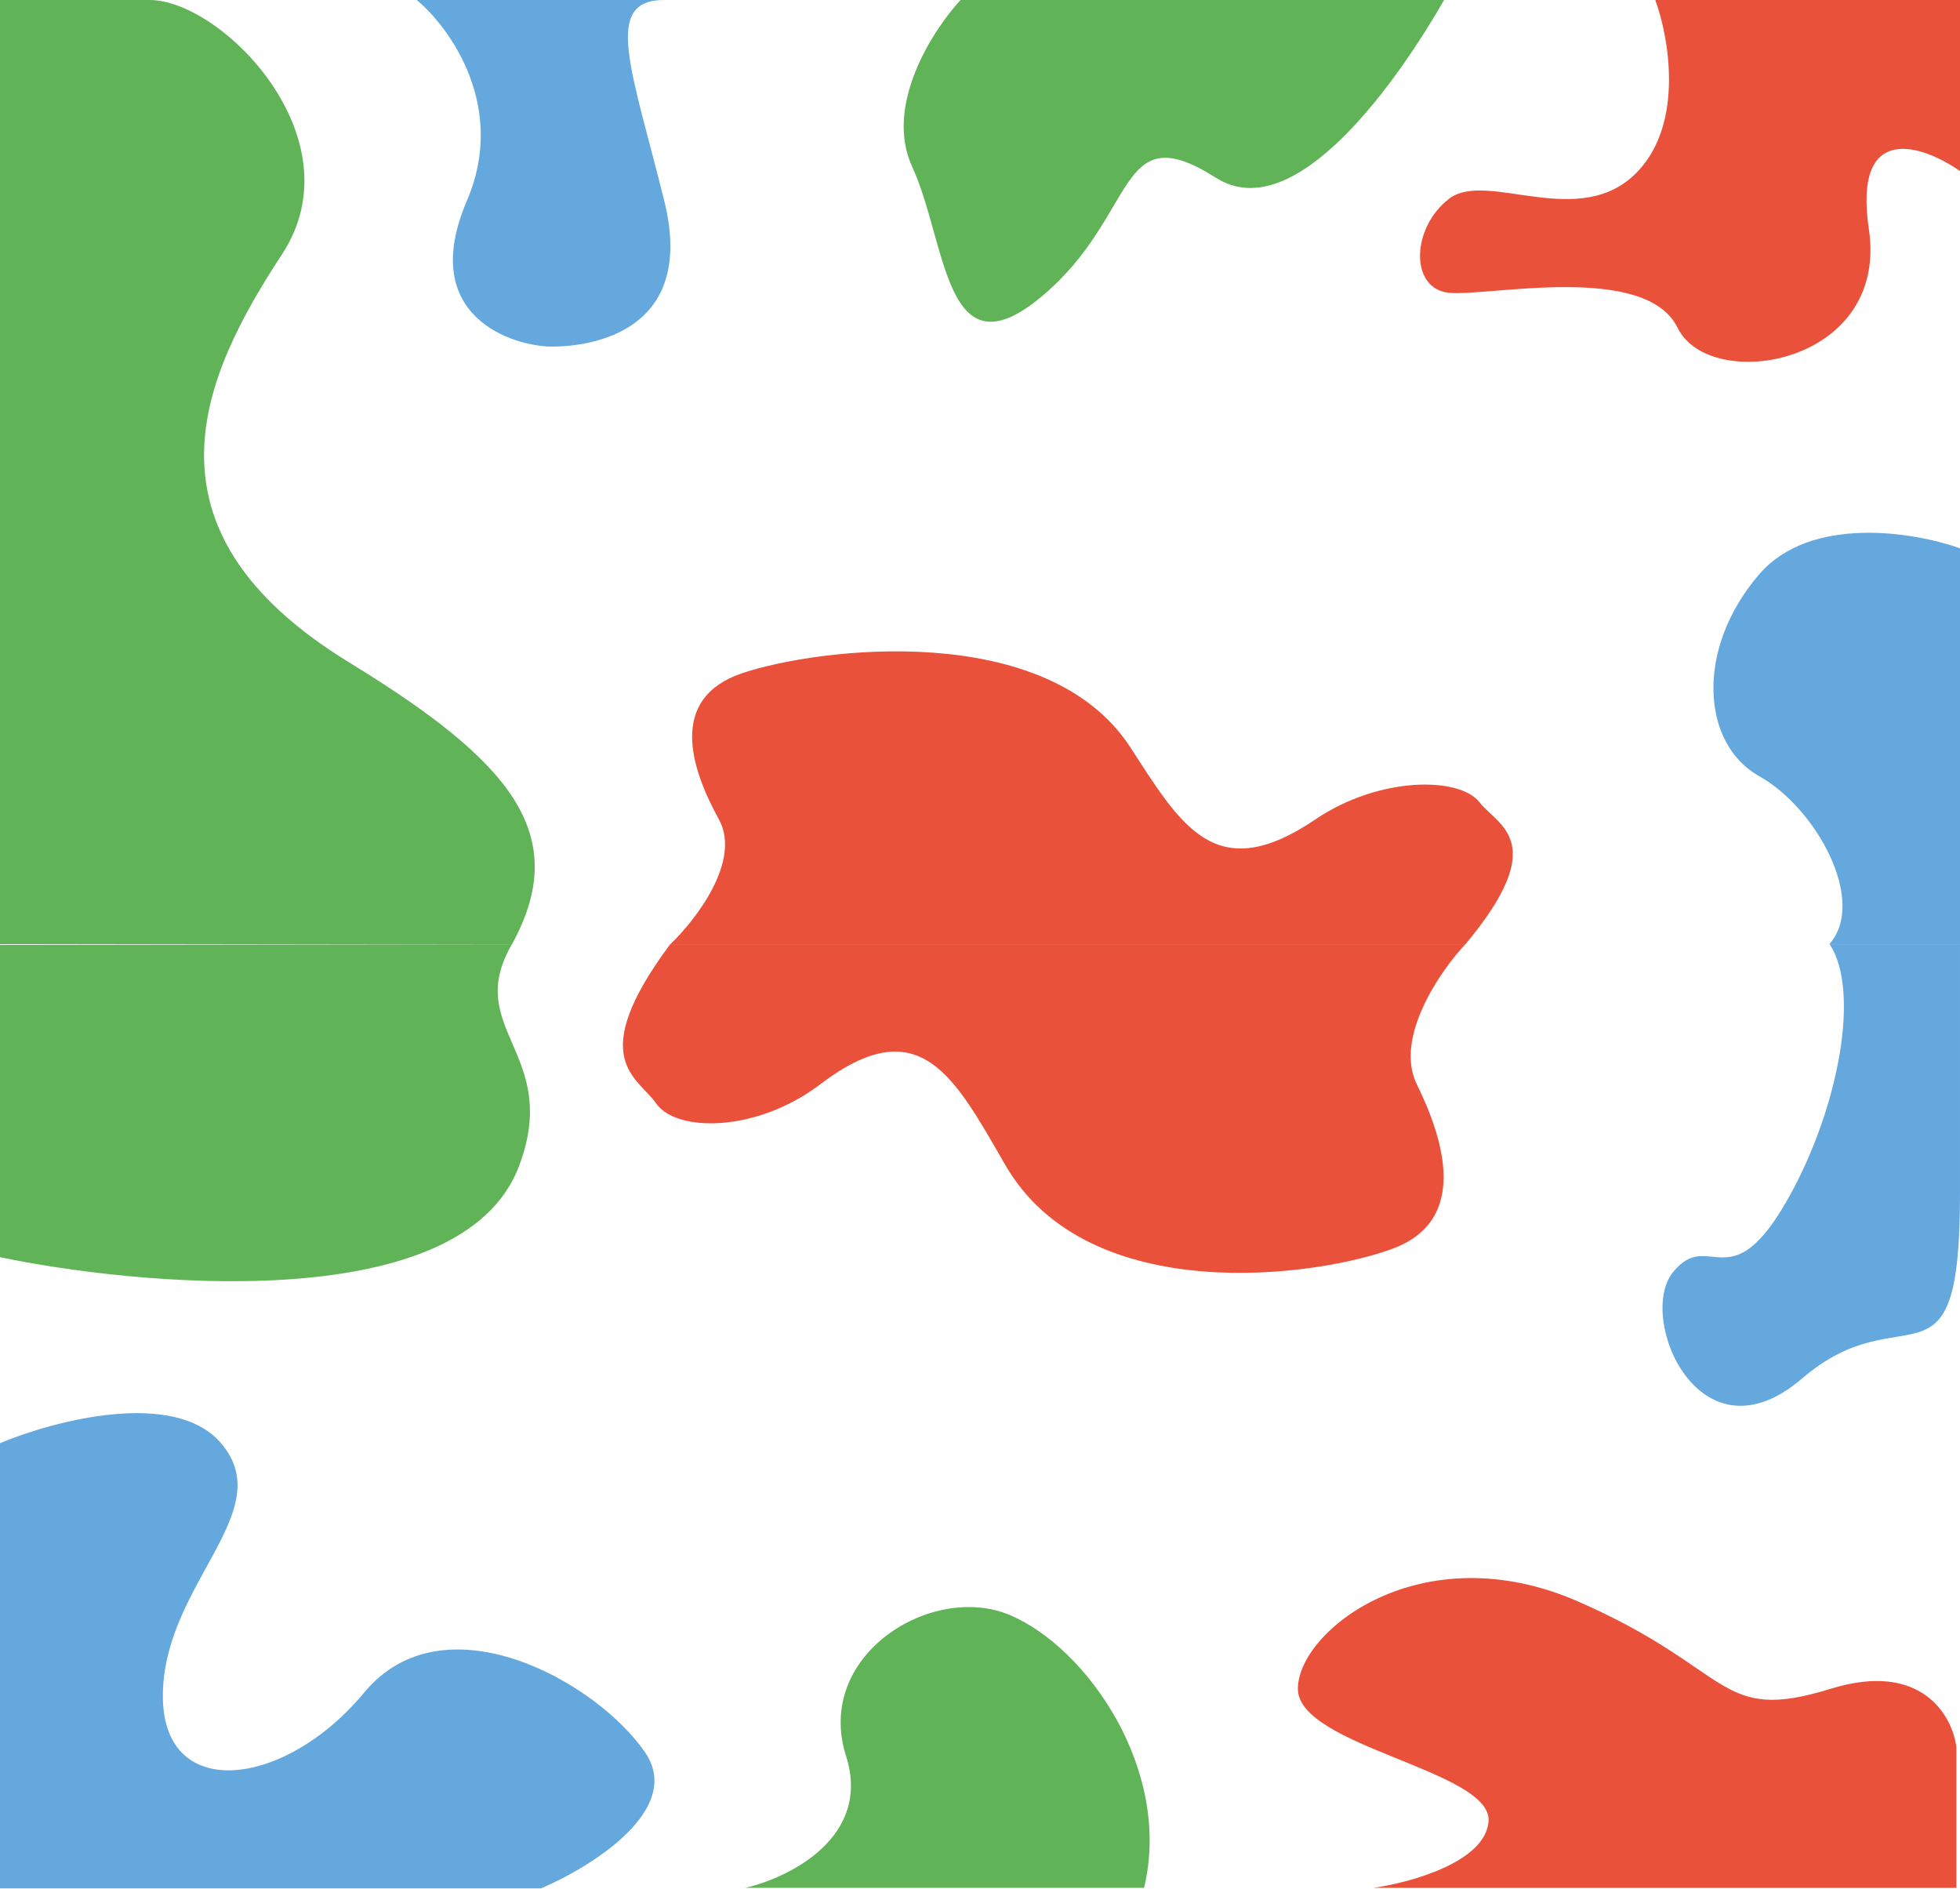
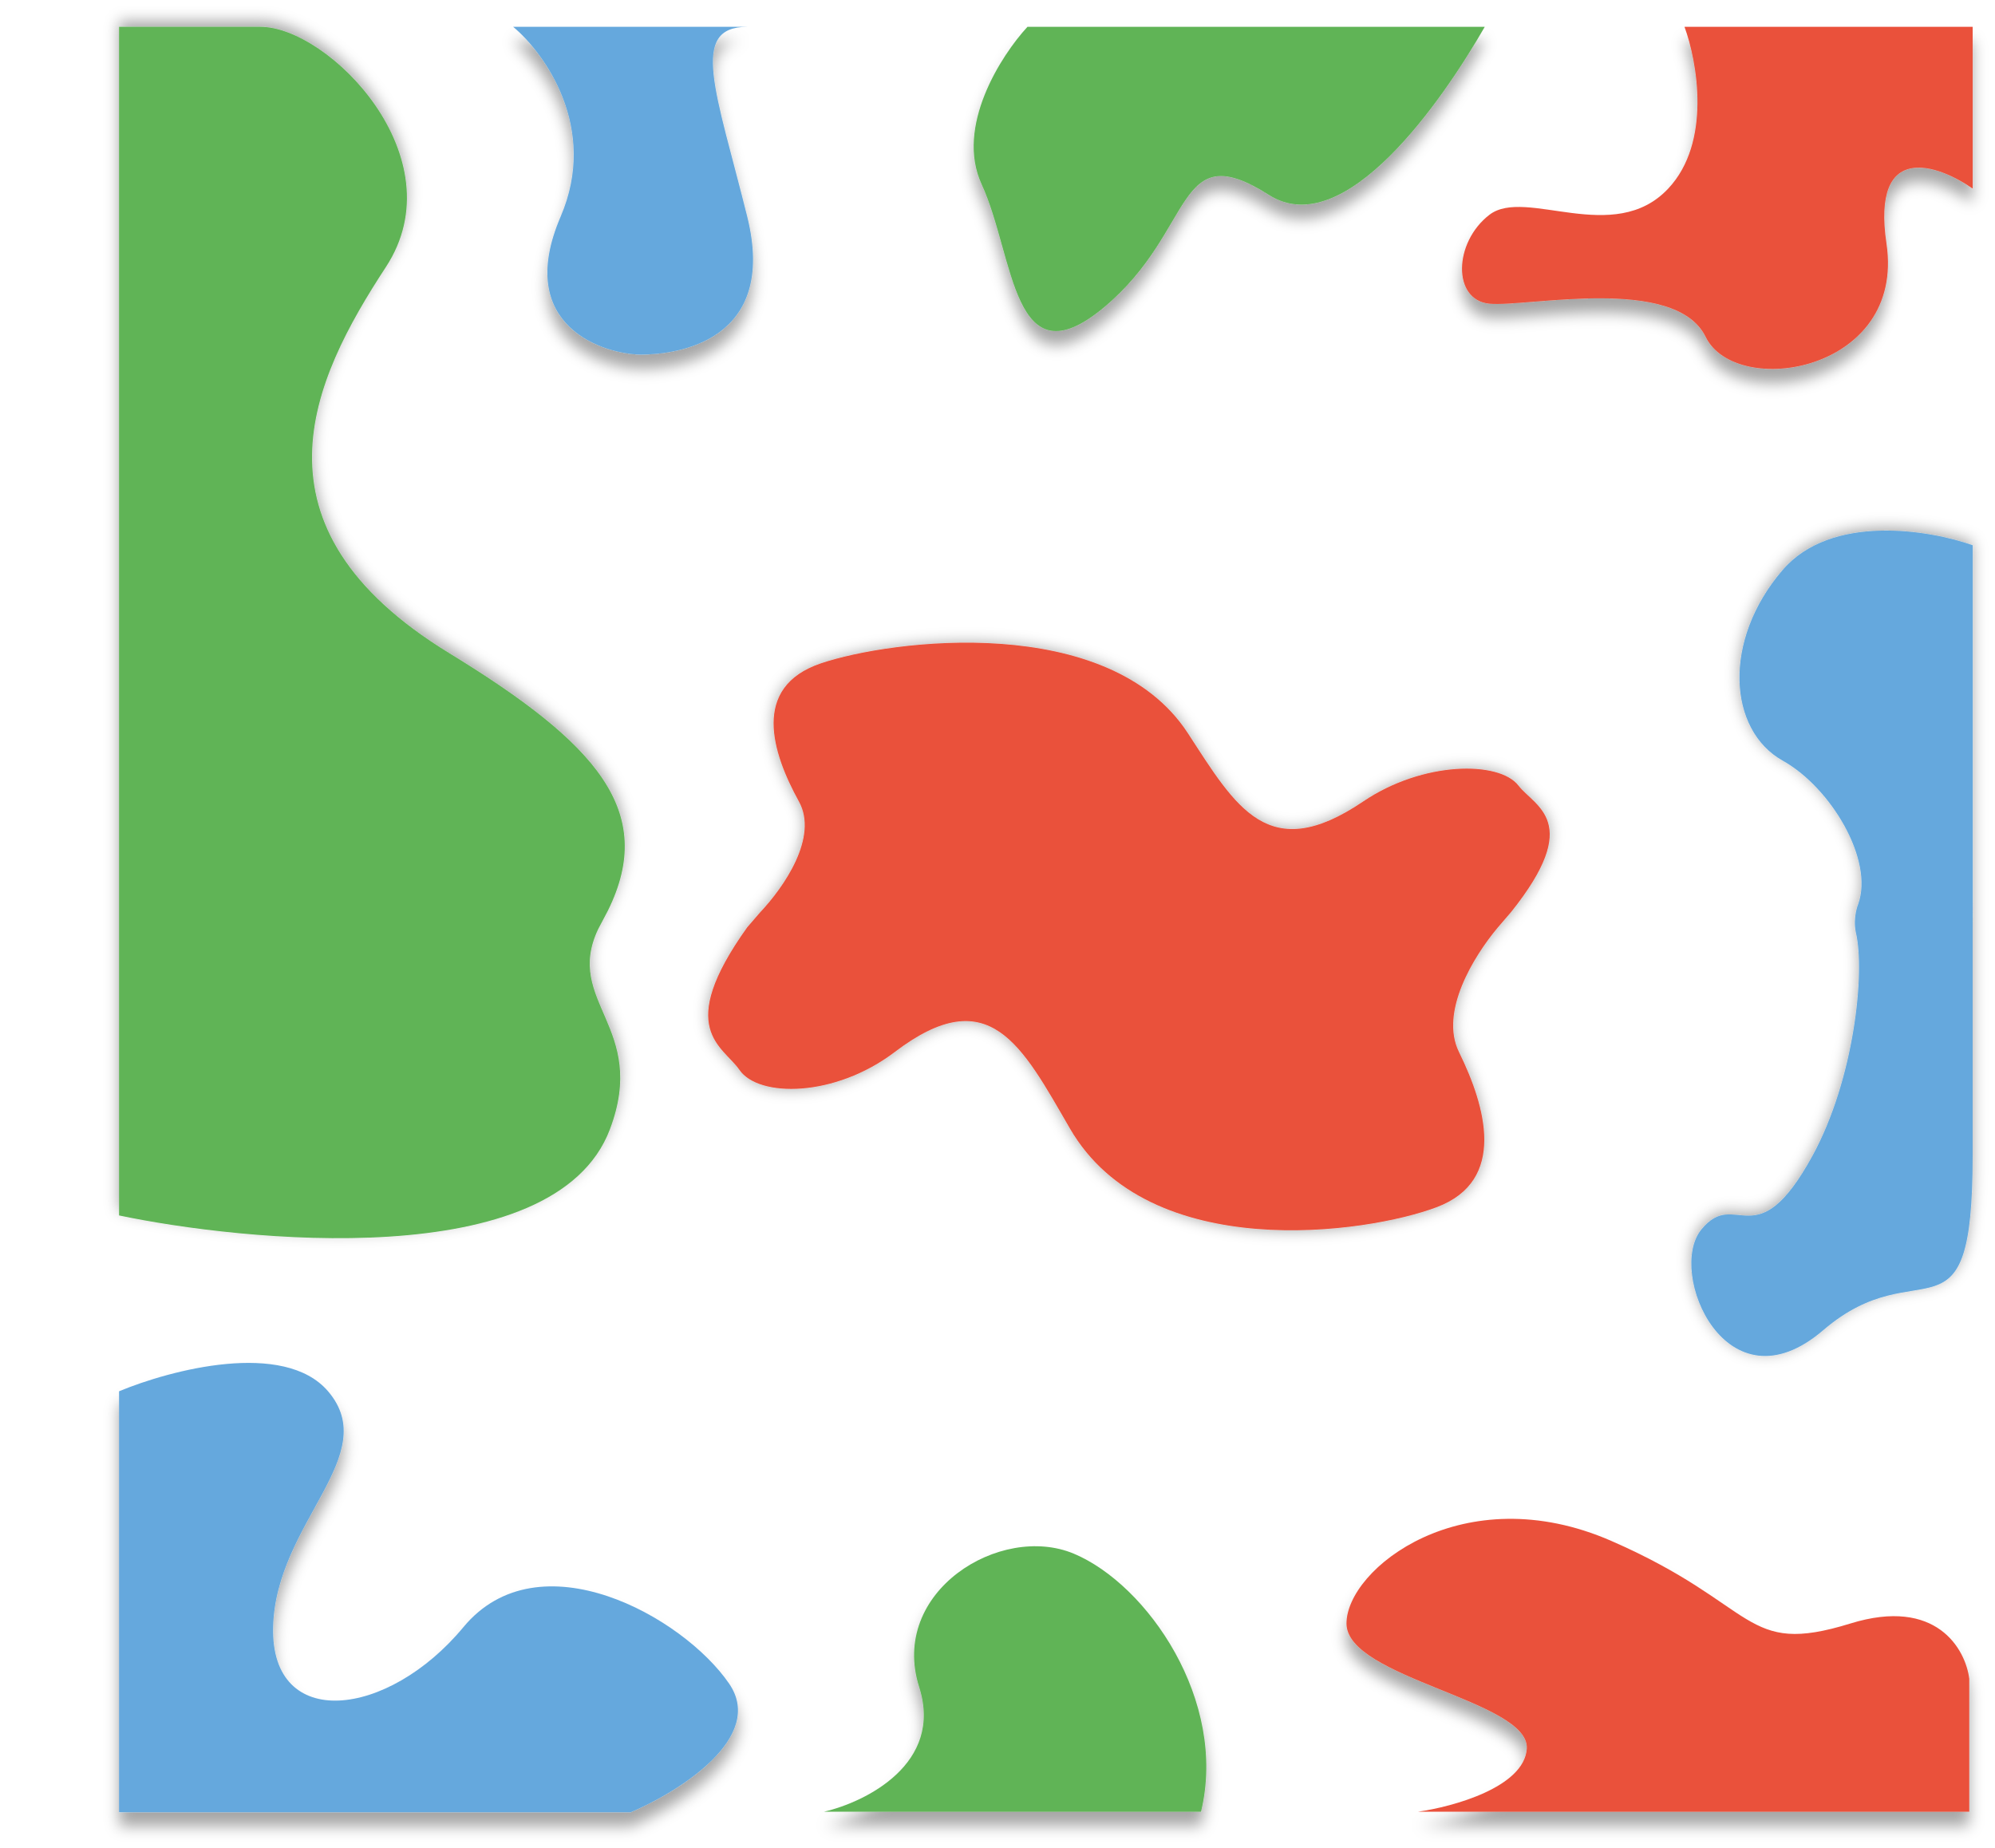
- <svg xmlns="http://www.w3.org/2000/svg" id="Layer_1" data-name="Layer 1" width="1312.19" height="1264" viewBox="0 0 1312.19 1264">
+ <svg xmlns="http://www.w3.org/2000/svg" id="Layer_1" data-name="Layer 1" width="1412.28" height="1308" viewBox="0 0 1412.28 1308">
  <defs>
    <style>
      .cls-1 {
+         filter: url(#drop-shadow-4);
+       }
+ 
+       .cls-1, .cls-2, .cls-3 {
+         fill: #60b457;
+       }
+ 
+       .cls-2 {
+         filter: url(#drop-shadow-7);
+       }
+ 
+       .cls-4 {
+         filter: url(#drop-shadow-8);
+       }
+ 
+       .cls-4, .cls-5, .cls-6 {
+         fill: #ea513b;
+       }
+ 
+       .cls-7 {
+         filter: url(#drop-shadow-3);
+       }
+ 
+       .cls-7, .cls-8, .cls-9 {
        fill: #65a8dd;
      }

-       .cls-2 {
-         fill: #ea513b;
+       .cls-5 {
+         filter: url(#drop-shadow-6);
+       }
+ 
+       .cls-8 {
+         filter: url(#drop-shadow-9);
      }

      .cls-3 {
-         fill: #60b457;
+         filter: url(#drop-shadow-2);
+       }
+ 
+       .cls-9 {
+         filter: url(#drop-shadow-5);
+       }
+ 
+       .cls-6 {
+         filter: url(#drop-shadow-1);
      }
    </style>
+     <filter id="drop-shadow-1" filterUnits="userSpaceOnUse">
+       <feOffset dx="0" dy="10" />
+       <feGaussianBlur result="blur" stdDeviation="5" />
+       <feFlood flood-color="#000" flood-opacity=".35" />
+       <feComposite in2="blur" operator="in" />
+       <feComposite in="SourceGraphic" />
+     </filter>
+     <filter id="drop-shadow-2" filterUnits="userSpaceOnUse">
+       <feOffset dx="0" dy="10" />
+       <feGaussianBlur result="blur-2" stdDeviation="5" />
+       <feFlood flood-color="#000" flood-opacity=".35" />
+       <feComposite in2="blur-2" operator="in" />
+       <feComposite in="SourceGraphic" />
+     </filter>
+     <filter id="drop-shadow-3" filterUnits="userSpaceOnUse">
+       <feOffset dx="0" dy="10" />
+       <feGaussianBlur result="blur-3" stdDeviation="5" />
+       <feFlood flood-color="#000" flood-opacity=".35" />
+       <feComposite in2="blur-3" operator="in" />
+       <feComposite in="SourceGraphic" />
+     </filter>
+     <filter id="drop-shadow-4" filterUnits="userSpaceOnUse">
+       <feOffset dx="0" dy="-4" />
+       <feGaussianBlur result="blur-4" stdDeviation="5" />
+       <feFlood flood-color="#000" flood-opacity=".35" />
+       <feComposite in2="blur-4" operator="in" />
+       <feComposite in="SourceGraphic" />
+     </filter>
+     <filter id="drop-shadow-5" filterUnits="userSpaceOnUse">
+       <feOffset dx="0" dy="10" />
+       <feGaussianBlur result="blur-5" stdDeviation="5" />
+       <feFlood flood-color="#000" flood-opacity=".35" />
+       <feComposite in2="blur-5" operator="in" />
+       <feComposite in="SourceGraphic" />
+     </filter>
+     <filter id="drop-shadow-6" filterUnits="userSpaceOnUse">
+       <feOffset dx="0" dy="0" />
+       <feGaussianBlur result="blur-6" stdDeviation="5" />
+       <feFlood flood-color="#000" flood-opacity=".35" />
+       <feComposite in2="blur-6" operator="in" />
+       <feComposite in="SourceGraphic" />
+     </filter>
+     <filter id="drop-shadow-7" filterUnits="userSpaceOnUse">
+       <feOffset dx="0" dy="10" />
+       <feGaussianBlur result="blur-7" stdDeviation="5" />
+       <feFlood flood-color="#000" flood-opacity=".35" />
+       <feComposite in2="blur-7" operator="in" />
+       <feComposite in="SourceGraphic" />
+     </filter>
+     <filter id="drop-shadow-8" filterUnits="userSpaceOnUse">
+       <feOffset dx="0" dy="10" />
+       <feGaussianBlur result="blur-8" stdDeviation="5" />
+       <feFlood flood-color="#000" flood-opacity=".35" />
+       <feComposite in2="blur-8" operator="in" />
+       <feComposite in="SourceGraphic" />
+     </filter>
+     <filter id="drop-shadow-9" filterUnits="userSpaceOnUse">
+       <feOffset dx="0" dy="-2" />
+       <feGaussianBlur result="blur-9" stdDeviation="5" />
+       <feFlood flood-color="#000" flood-opacity=".35" />
+       <feComposite in2="blur-9" operator="in" />
+       <feComposite in="SourceGraphic" />
+     </filter>
  </defs>
-   <path class="cls-3" d="m0,632V0h100.12c48.33,0,139.51,92.51,88.78,170.06-52.28,79.91-102.07,183.45,44.88,273.36,107.52,65.78,149.61,114.67,109,188.58H0Z" />
-   <path class="cls-2" d="m481.29,548.47c15.2,27.54-15.33,67.16-32.49,83.53h532.33c57.49-68.84,21.5-79.34,9.5-94.87-13.5-17.49-67.39-17.48-109.96,11.33-66.98,45.33-89.83,4.2-123.96-48.28-55.98-86.05-210.43-66.32-259.92-49.53-49.48,16.79-34.49,63.39-15.49,97.81Z" />
-   <path class="cls-1" d="m1177.69,384.5c34.4-40,104-28.33,134.5-17.5v265h-87.5c25.5-28.5-8.5-91-47-112.5s-43-85,0-135Z" />
-   <path class="cls-2" d="m1096.69,114.5c30.8-32.8,20.5-90,11.5-114.5h204v114.5c-24.83-17.33-71.8-33.8-61,39,13.5,91-106.5,110-128,66s-126.5-21-153-23.5-25.5-43.5,0-63c25.5-19.5,88,22.5,126.5-18.5Z" />
-   <path class="cls-3" d="m610.65,111.5c-18.8-40.8,13.78-91.33,32.41-111.5h323.73c-29.58,51.67-99.26,153-152.75,119-66.85-42.5-51.46,25-116.69,79.5s-63.21-36-86.71-87Z" />
-   <path class="cls-1" d="m312.62,134.27c26.9-62.63-11.21-115.6-33.62-134.27h165.68c-41.42,0-21.93,46.02,0,134.27,21.93,88.24-49.7,97.73-75.04,97.73s-90.64-19.45-57.01-97.73Z" />
-   <path class="cls-3" d="m0,780.5v-148l342.78-.5c-33.28,56.96,33.22,73,4.72,148.5-39,103.32-262,79-347.5,61v-61Z" />
-   <path class="cls-1" d="m0,1264v-298c36.35-15.17,116.83-36.4,147.96,0,38.91,45.5-37.2,93-38.91,167s81.25,64.5,134.7,0c53.45-64.5,155.65-7.5,188.15,40,26,38-35.64,76.5-69.7,91H0Z" />
-   <path class="cls-2" d="m948.54,725.76c-15.2-30.91,15.33-75.39,32.49-93.76H448.7c-57.48,77.27-21.49,89.05-9.5,106.49,13.51,19.63,67.39,19.63,109.97-12.72,66.98-50.89,89.83-4.71,123.96,54.19,55.98,96.59,210.43,74.45,259.92,55.6,49.48-18.85,34.48-71.15,15.49-109.78Z" />
-   <path class="cls-3" d="m566.43,1175.47c17.2,54.09-37.83,81.34-67.5,88.2h267c19-78.54-38-160.85-90-182.69-52-21.84-131,26.88-109.5,94.49Z" />
-   <path class="cls-2" d="m996.57,1219.1c-1.98,27.25-52.28,41.06-77.19,44.57h390.4v-94.18c-2.64-20.88-23.16-57.94-84.12-39.1-76.2,23.55-64.32-12.61-169.22-58.44-104.9-45.83-187.53,19.76-187.53,58.44s130.13,54.66,127.66,88.72Z" />
-   <path class="cls-1" d="m1198.84,799.16c32.25-59.07,46.64-136.05,26.08-167.16h87.26v167.16c0,140.49-36.99,64.61-105.75,123.57s-110.97-41.02-86.31-71.27c24.66-30.25,38.41,21.54,78.72-52.3Z" />
+   <path class="cls-6" d="m1180.97,133.5c30.8-32.8,20.5-90,11.5-114.5h204v114.5c-24.83-17.33-71.8-33.8-61,39,13.5,91-106.5,110-128,66s-126.5-21-153-23.5-25.5-43.5,0-63,88,22.5,126.5-18.5Z" />
+   <path class="cls-3" d="m694.93,130.5c-18.8-40.8,13.78-91.33,32.41-111.5h323.73c-29.58,51.67-99.26,153-152.75,119-66.85-42.5-51.46,25-116.69,79.5s-63.21-36-86.71-87h.01Z" />
+   <path class="cls-7" d="m396.9,153.27c26.9-62.63-11.21-115.6-33.62-134.27h165.68c-41.42,0-21.93,46.02,0,134.27,21.93,88.24-49.7,97.73-75.04,97.73s-90.64-19.45-57.01-97.73h0Z" />
+   <path class="cls-1" d="m423.4,657.92c-24.24,51.48,35.69,69.23,8.38,141.58-39,103.32-262,79-347.5,61V19h100.12c48.33,0,139.51,92.51,88.78,170.06-52.28,79.91-102.07,183.45,44.88,273.36,104.41,63.88,147.12,111.83,112.32,182.23" />
+   <path class="cls-9" d="m84.28,1283v-298c36.35-15.17,116.83-36.4,147.96,0,38.91,45.5-37.2,93-38.91,167s81.25,64.5,134.7,0c53.45-64.5,155.65-7.5,188.15,40,26,38-35.64,76.5-69.7,91H84.28Z" />
+   <path class="cls-5" d="m1060.27,656.71c-17.36,20.74-41.25,59.98-27.45,88.05v.02c18.99,38.63,33.99,90.93-15.49,109.78-49.49,18.85-203.94,40.99-259.92-55.6-34.13-58.9-56.98-105.08-123.96-54.19-42.58,32.35-96.46,32.35-109.97,12.72-11.7-17.02-46.25-28.65,5.49-101l8.88-10.29c17.38-18.4,41.59-53.59,27.72-78.73h0c-19-34.43-33.99-81.03,15.49-97.82,49.49-16.79,203.94-36.52,259.92,49.53,34.13,52.48,56.98,93.61,123.96,48.28,42.57-28.81,96.46-28.82,109.96-11.33,11.68,15.12,46.09,25.47-5.1,89.49" />
+   <path class="cls-2" d="m650.71,1194.47c17.2,54.09-37.83,81.34-67.5,88.2h267c19-78.54-38-160.85-90-182.69s-131,26.88-109.5,94.49Z" />
+   <path class="cls-4" d="m1080.85,1238.1c-1.98,27.25-52.28,41.06-77.19,44.57h390.4v-94.18c-2.64-20.88-23.16-57.94-84.12-39.1-76.2,23.55-64.32-12.61-169.22-58.44s-187.53,19.76-187.53,58.44,130.13,54.66,127.66,88.72h0Z" />
+   <path class="cls-8" d="m1396.46,660.2v157.96c0,140.49-36.99,64.61-105.75,123.57s-110.97-41.02-86.31-71.27c24.66-30.25,38.41,21.54,78.72-52.3h0c29.46-53.96,37.44-129.9,30.64-158.1-2.18-10.83,1.68-19.98,1.68-19.98,11.24-31.25-19.35-82.52-53.47-101.57-38.5-21.5-43-85,0-135,34.4-40,104-28.33,134.5-17.5v253.41" />
</svg>
